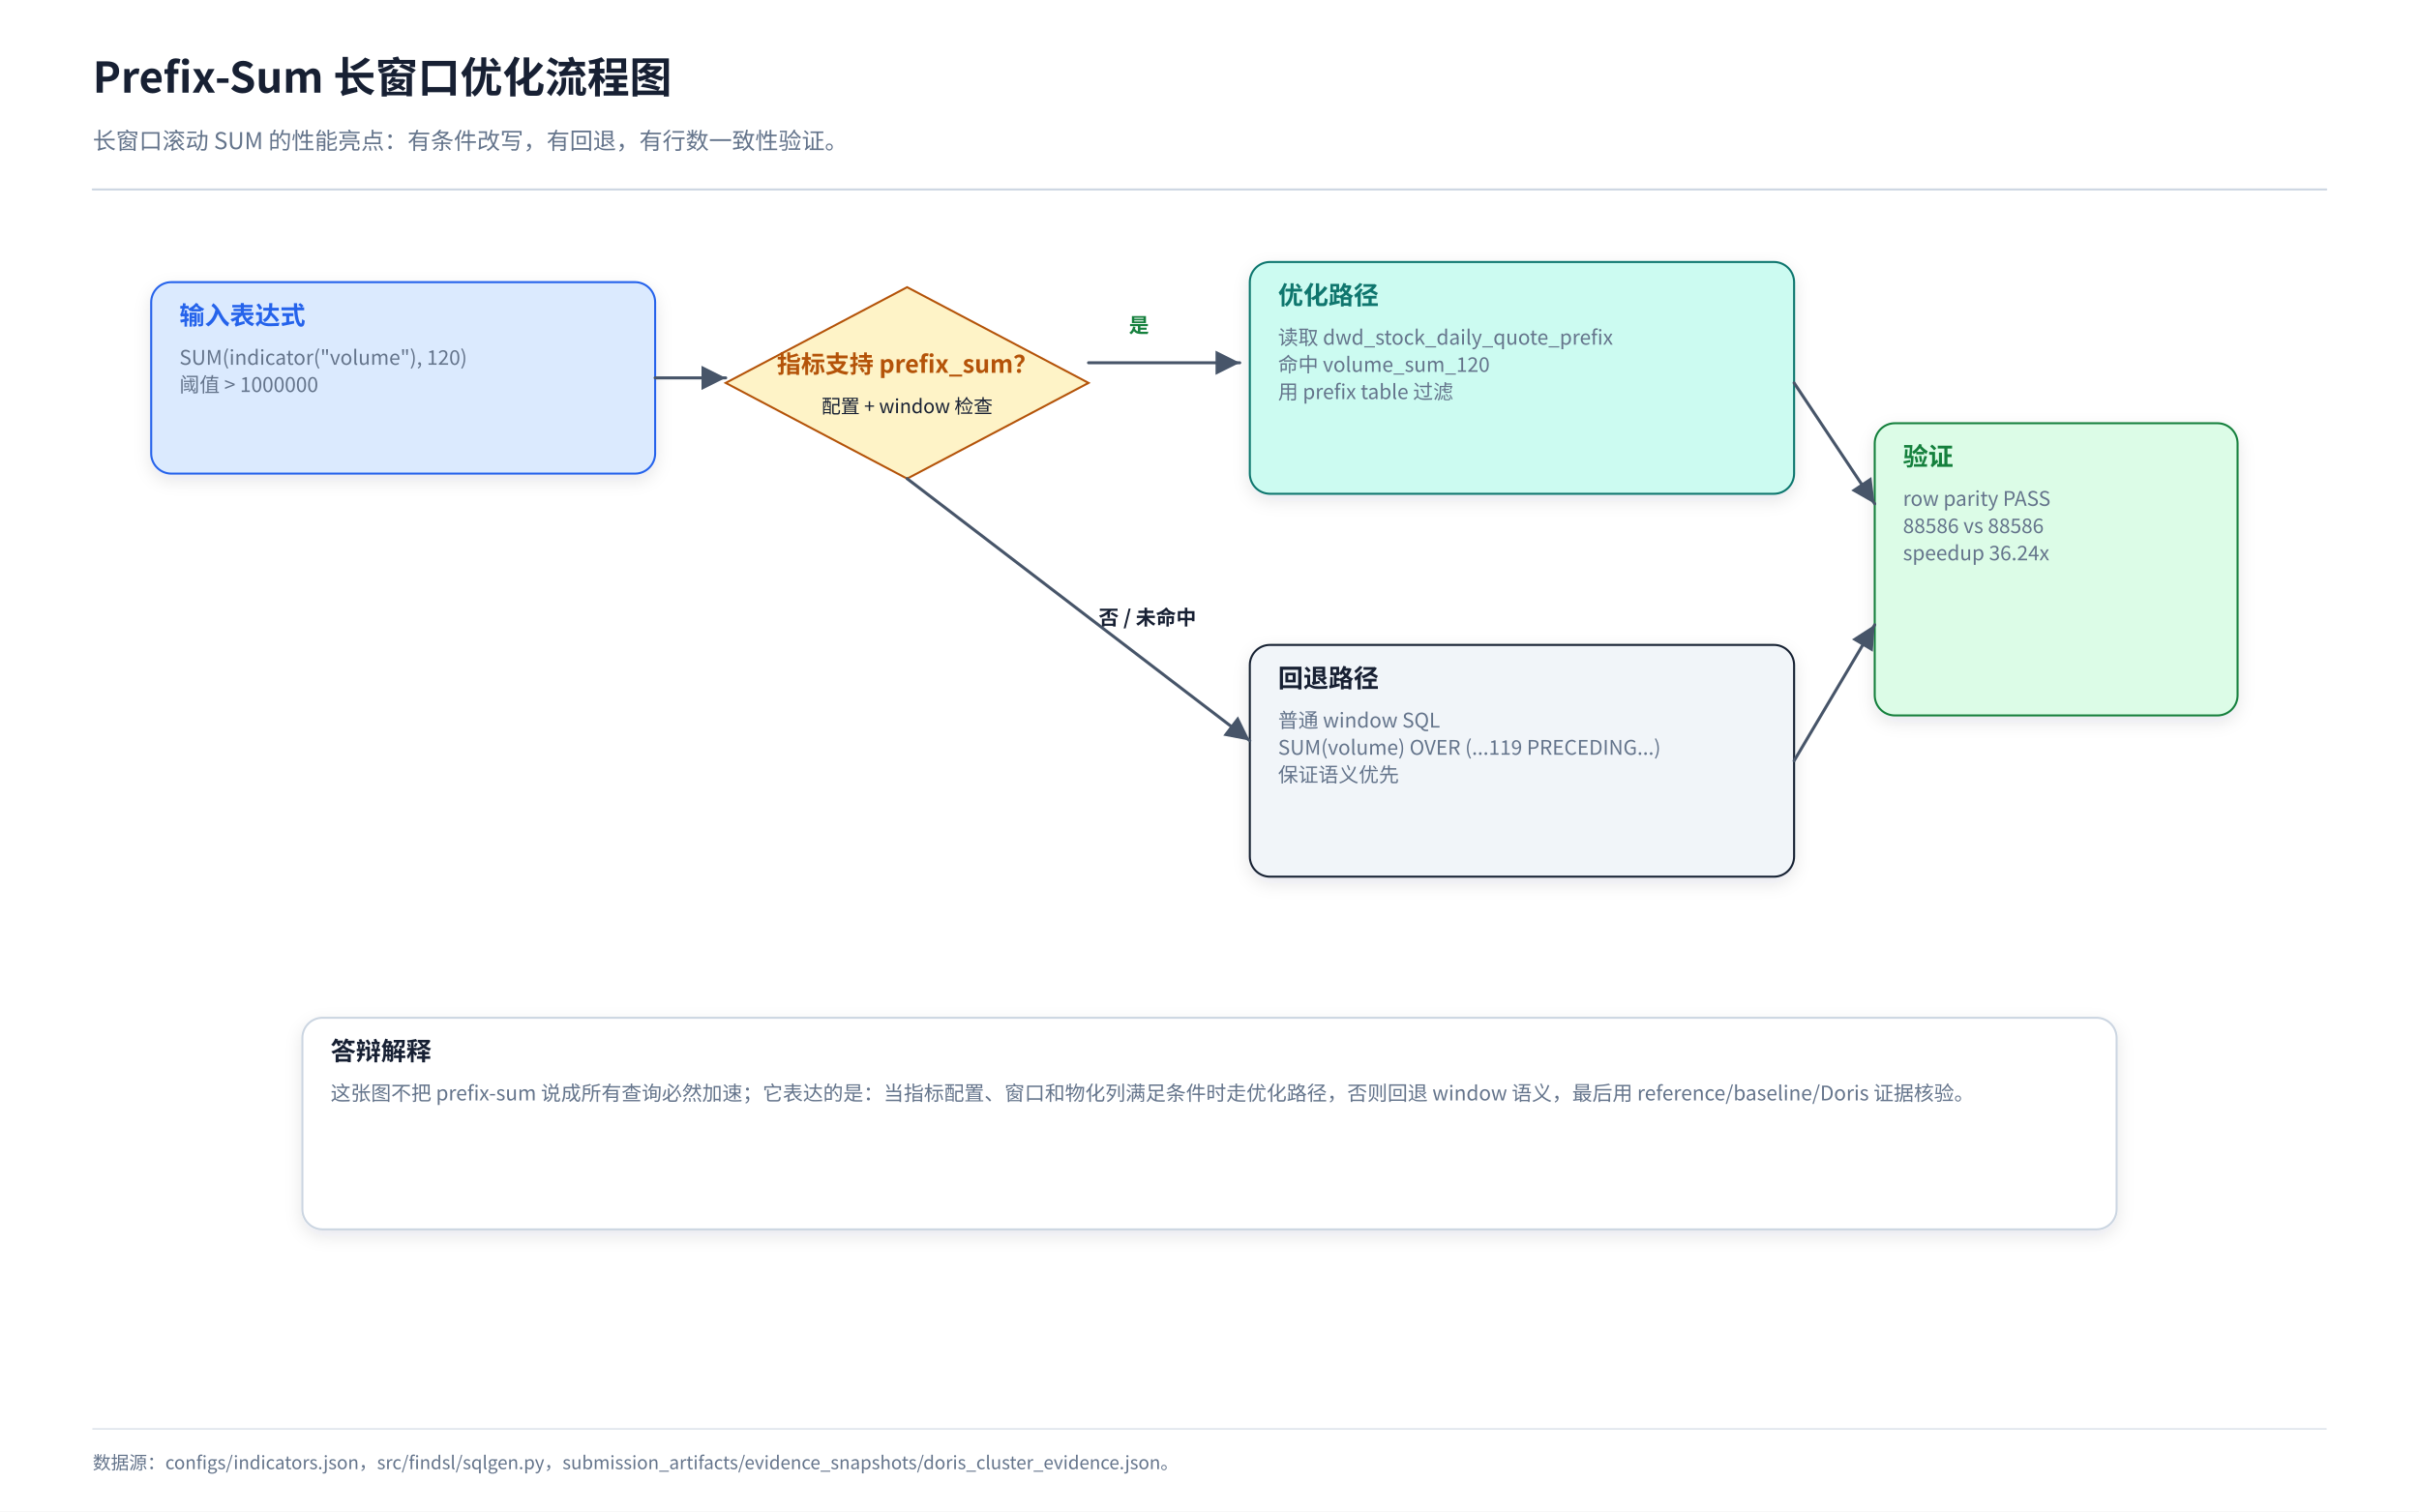
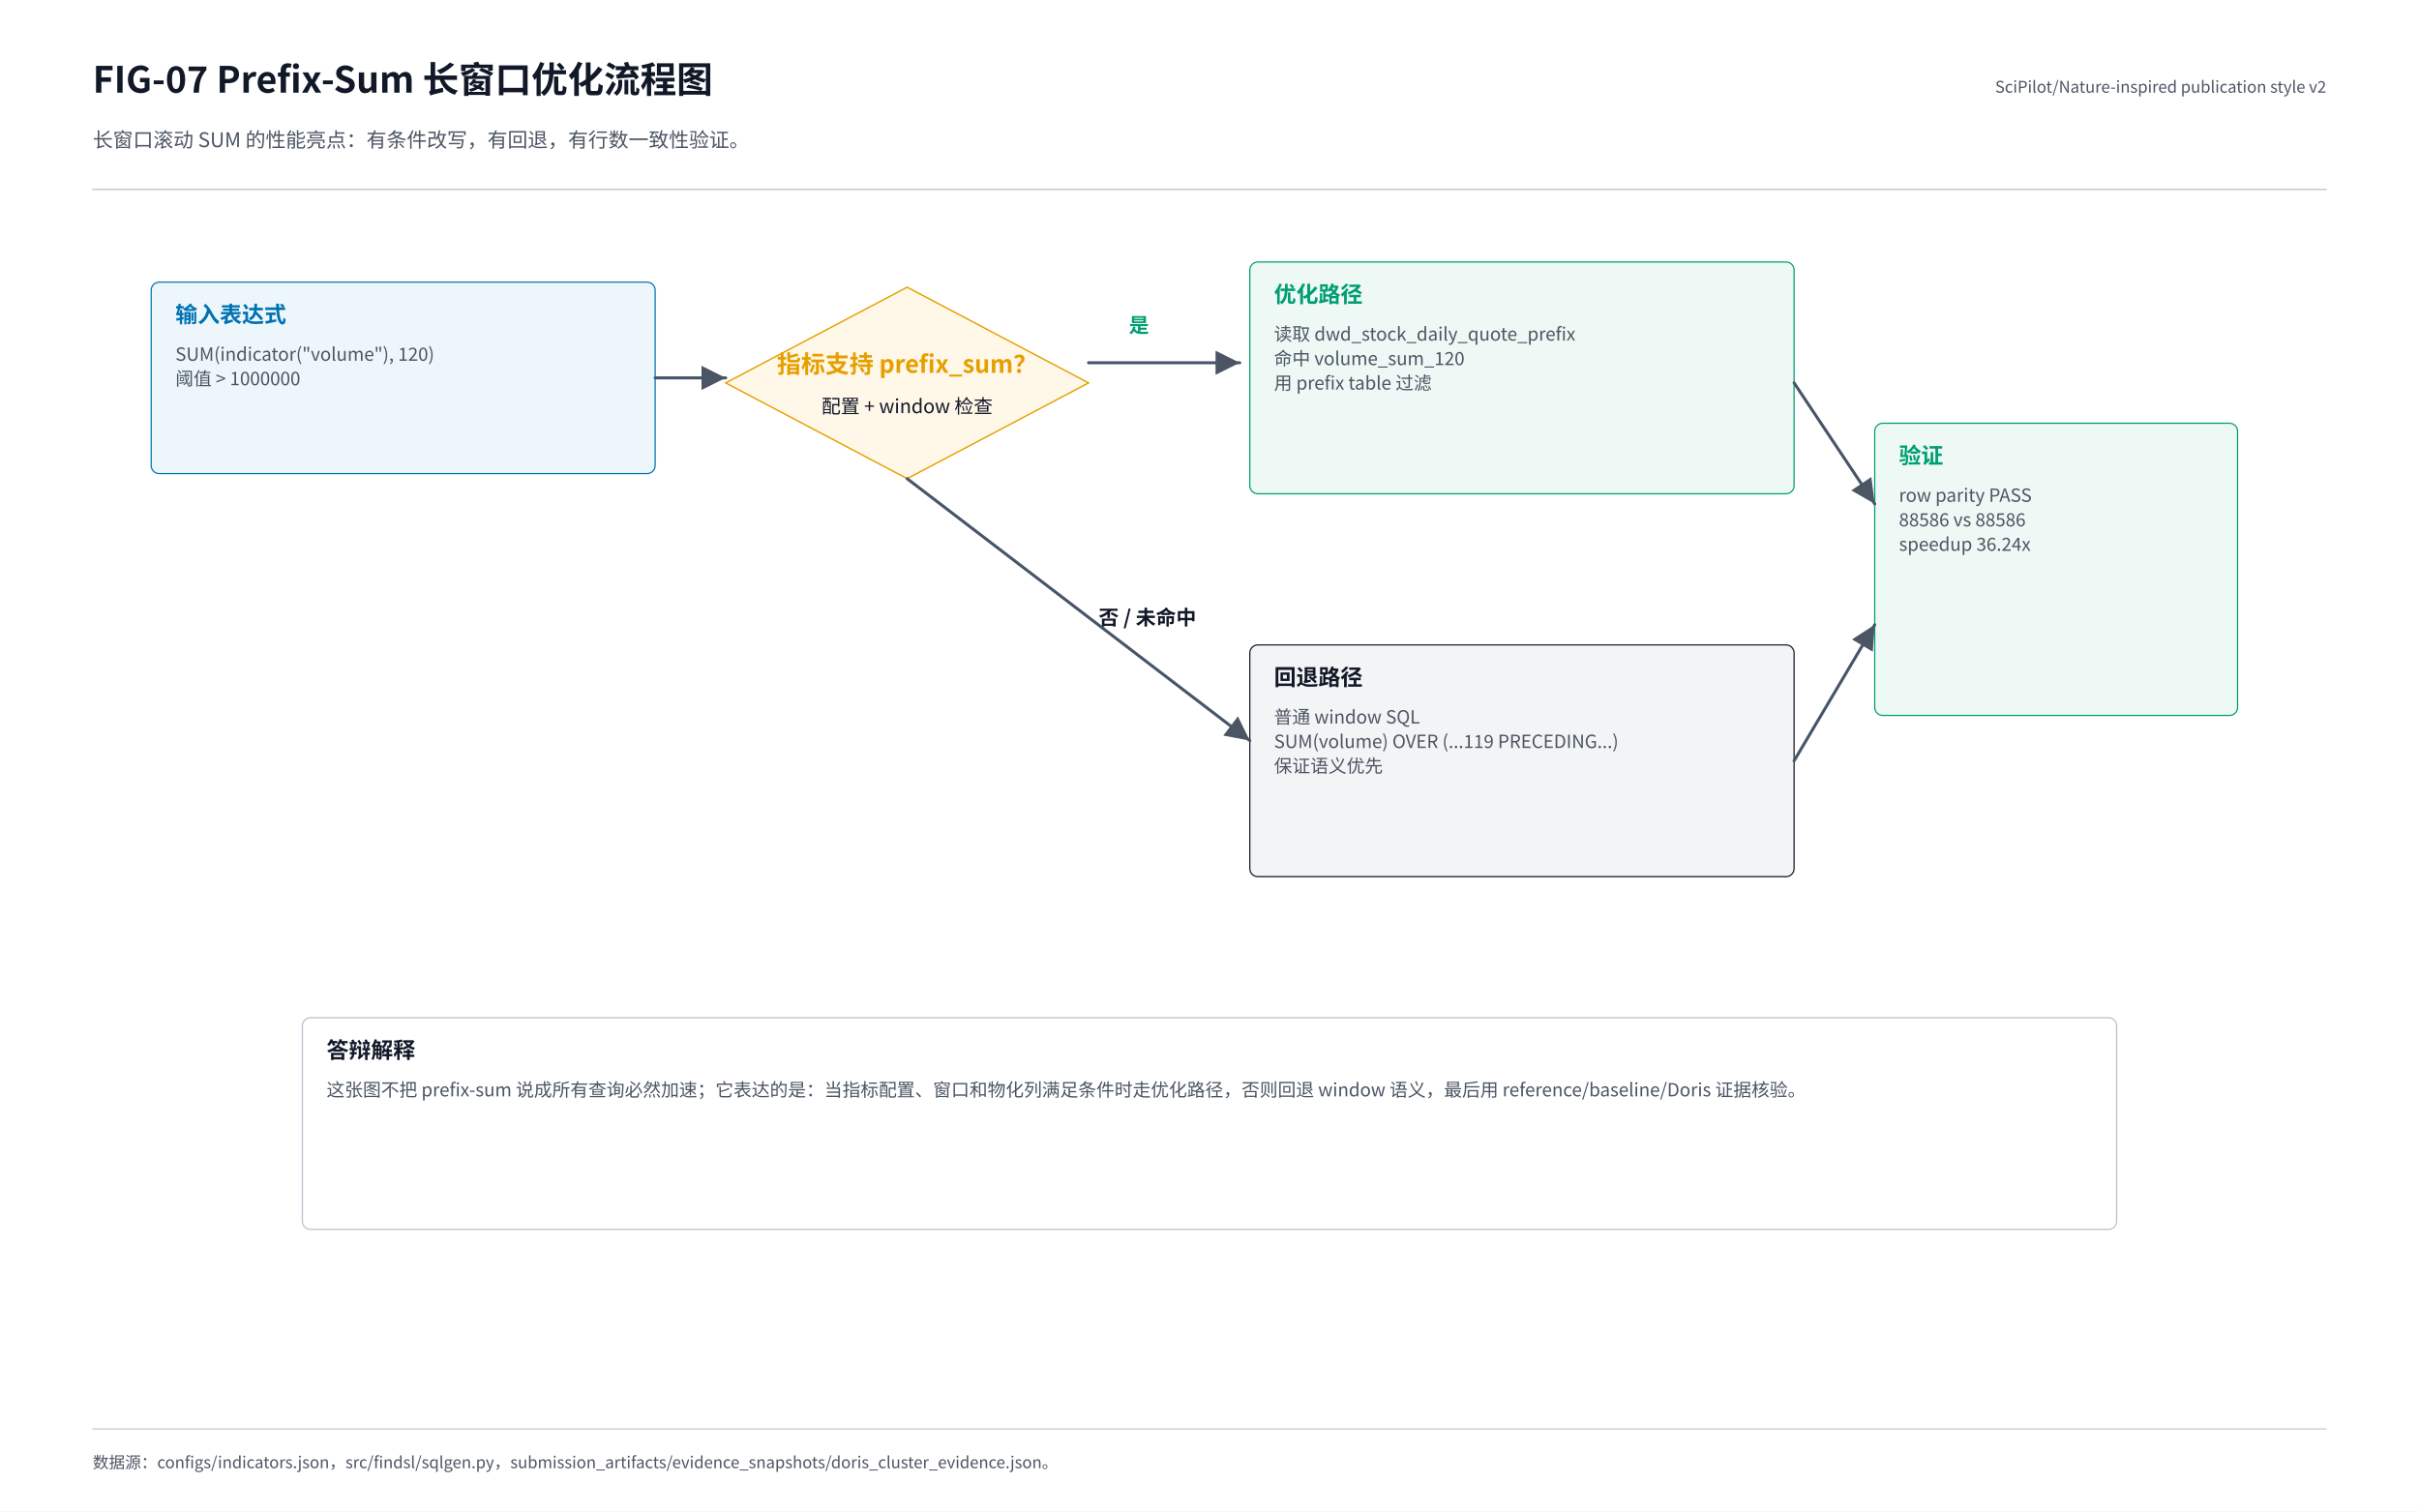
- <svg xmlns="http://www.w3.org/2000/svg" width="2400" height="1500" viewBox="0 0 2400 1500" role="img" aria-label="Prefix-Sum 长窗口优化流程图">
+ <svg xmlns="http://www.w3.org/2000/svg" width="2400" height="1500" viewBox="0 0 2400 1500" role="img" aria-label="FIG-07  Prefix-Sum 长窗口优化流程图">
  <rect x="0" y="0" width="2400" height="1500" fill="#ffffff" />
  <defs>
    <marker id="arrow" markerWidth="12" markerHeight="12" refX="10" refY="6" orient="auto">
-       <path d="M2,2 L10,6 L2,10 Z" fill="#475569" />
+       <path d="M2,2 L10,6 L2,10 Z" fill="#4b5563" />
    </marker>
-     <filter id="shadow" x="-10%" y="-10%" width="120%" height="130%">
-       <feDropShadow dx="0" dy="6" stdDeviation="8" flood-color="#0f172a" flood-opacity="0.10" />
-     </filter>
  </defs>
-   <text x="92.0" y="92.0" font-family="Microsoft YaHei, SimSun, Noto Sans CJK SC, Arial, sans-serif" font-size="42" font-weight="800" fill="#172033" text-anchor="start">
-     <tspan x="92.0" dy="0.0">Prefix-Sum 长窗口优化流程图</tspan>
+   <text x="92.0" y="92.0" font-family="Microsoft YaHei, SimSun, Noto Sans CJK SC, Arial, sans-serif" font-size="36" font-weight="800" fill="#111827" text-anchor="start">
+     <tspan x="92.0" dy="0.0">FIG-07  Prefix-Sum 长窗口优化流程图</tspan>
  </text>
-   <text x="92.0" y="148.0" font-family="Microsoft YaHei, SimSun, Noto Sans CJK SC, Arial, sans-serif" font-size="23" font-weight="400" fill="#64748b" text-anchor="start">
+   <text x="92.0" y="146.0" font-family="Microsoft YaHei, SimSun, Noto Sans CJK SC, Arial, sans-serif" font-size="20" font-weight="400" fill="#4b5563" text-anchor="start">
    <tspan x="92.0" dy="0.0">长窗口滚动 SUM 的性能亮点：有条件改写，有回退，有行数一致性验证。</tspan>
  </text>
-   <line x1="92.0" y1="188.0" x2="2308.0" y2="188.0" stroke="#cbd5e1" stroke-width="2" stroke-linecap="round" />
-   <rect x="150.0" y="280.0" width="500.0" height="190.0" rx="20" fill="#dbeafe" stroke="#2563eb" stroke-width="2" filter="url(#shadow)" />
-   <text x="178.0" y="322.0" font-family="Microsoft YaHei, SimSun, Noto Sans CJK SC, Arial, sans-serif" font-size="25" font-weight="800" fill="#2563eb" text-anchor="start">
-     <tspan x="178.0" dy="0.0">输入表达式</tspan>
+   <text x="2308.0" y="92.0" font-family="Microsoft YaHei, SimSun, Noto Sans CJK SC, Arial, sans-serif" font-size="16" font-weight="400" fill="#4b5563" text-anchor="end">
+     <tspan x="2308.0" dy="0.0">SciPilot/Nature-inspired publication style v2</tspan>
  </text>
-   <text x="178.0" y="362.0" font-family="Microsoft YaHei, SimSun, Noto Sans CJK SC, Arial, sans-serif" font-size="20" font-weight="400" fill="#64748b" text-anchor="start">
-     <tspan x="178.0" dy="0.0">SUM(indicator("volume"), 120)</tspan>
-     <tspan x="178.0" dy="27.0">阈值 &gt; 1000000</tspan>
+   <line x1="92.0" y1="188.0" x2="2308.0" y2="188.0" stroke="#b8c0cc" stroke-width="1.2" stroke-linecap="round" />
+   <rect x="150.0" y="280.0" width="500.0" height="190.0" rx="8" fill="#edf6fb" stroke="#0072B2" stroke-width="1.2" />
+   <text x="174.0" y="320.0" font-family="Microsoft YaHei, SimSun, Noto Sans CJK SC, Arial, sans-serif" font-size="22" font-weight="800" fill="#0072B2" text-anchor="start">
+     <tspan x="174.0" dy="0.0">输入表达式</tspan>
  </text>
-   <polygon points="900.0,285.0 1080.0,380.0 900.0,475.0 720.0,380.0" fill="#fef3c7" stroke="#b45309" stroke-width="2" />
-   <text x="900.0" y="370.0" font-family="Microsoft YaHei, SimSun, Noto Sans CJK SC, Arial, sans-serif" font-size="24" font-weight="800" fill="#b45309" text-anchor="middle">
+   <text x="174.0" y="358.0" font-family="Microsoft YaHei, SimSun, Noto Sans CJK SC, Arial, sans-serif" font-size="18" font-weight="400" fill="#4b5563" text-anchor="start">
+     <tspan x="174.0" dy="0.0">SUM(indicator("volume"), 120)</tspan>
+     <tspan x="174.0" dy="24.3">阈值 &gt; 1000000</tspan>
+   </text>
+   <polygon points="900.0,285.0 1080.0,380.0 900.0,475.0 720.0,380.0" fill="#fff8e8" stroke="#E69F00" stroke-width="1.4" />
+   <text x="900.0" y="370.0" font-family="Microsoft YaHei, SimSun, Noto Sans CJK SC, Arial, sans-serif" font-size="24" font-weight="800" fill="#E69F00" text-anchor="middle">
    <tspan x="900.0" dy="0.0">指标支持 prefix_sum？</tspan>
  </text>
-   <text x="900.0" y="410.0" font-family="Microsoft YaHei, SimSun, Noto Sans CJK SC, Arial, sans-serif" font-size="19" font-weight="400" fill="#172033" text-anchor="middle">
+   <text x="900.0" y="410.0" font-family="Microsoft YaHei, SimSun, Noto Sans CJK SC, Arial, sans-serif" font-size="19" font-weight="400" fill="#111827" text-anchor="middle">
    <tspan x="900.0" dy="0.0">配置 + window 检查</tspan>
  </text>
-   <rect x="1240.0" y="260.0" width="540.0" height="230.0" rx="20" fill="#ccfbf1" stroke="#0f766e" stroke-width="2" filter="url(#shadow)" />
-   <text x="1268.0" y="302.0" font-family="Microsoft YaHei, SimSun, Noto Sans CJK SC, Arial, sans-serif" font-size="25" font-weight="800" fill="#0f766e" text-anchor="start">
-     <tspan x="1268.0" dy="0.0">优化路径</tspan>
+   <rect x="1240.0" y="260.0" width="540.0" height="230.0" rx="8" fill="#eef8f4" stroke="#009E73" stroke-width="1.2" />
+   <text x="1264.0" y="300.0" font-family="Microsoft YaHei, SimSun, Noto Sans CJK SC, Arial, sans-serif" font-size="22" font-weight="800" fill="#009E73" text-anchor="start">
+     <tspan x="1264.0" dy="0.0">优化路径</tspan>
  </text>
-   <text x="1268.0" y="342.0" font-family="Microsoft YaHei, SimSun, Noto Sans CJK SC, Arial, sans-serif" font-size="20" font-weight="400" fill="#64748b" text-anchor="start">
-     <tspan x="1268.0" dy="0.0">读取 dwd_stock_daily_quote_prefix</tspan>
-     <tspan x="1268.0" dy="27.0">命中 volume_sum_120</tspan>
-     <tspan x="1268.0" dy="27.0">用 prefix table 过滤</tspan>
+   <text x="1264.0" y="338.0" font-family="Microsoft YaHei, SimSun, Noto Sans CJK SC, Arial, sans-serif" font-size="18" font-weight="400" fill="#4b5563" text-anchor="start">
+     <tspan x="1264.0" dy="0.0">读取 dwd_stock_daily_quote_prefix</tspan>
+     <tspan x="1264.0" dy="24.3">命中 volume_sum_120</tspan>
+     <tspan x="1264.0" dy="24.3">用 prefix table 过滤</tspan>
  </text>
-   <rect x="1240.0" y="640.0" width="540.0" height="230.0" rx="20" fill="#f1f5f9" stroke="#172033" stroke-width="2" filter="url(#shadow)" />
-   <text x="1268.0" y="682.0" font-family="Microsoft YaHei, SimSun, Noto Sans CJK SC, Arial, sans-serif" font-size="25" font-weight="800" fill="#172033" text-anchor="start">
-     <tspan x="1268.0" dy="0.0">回退路径</tspan>
+   <rect x="1240.0" y="640.0" width="540.0" height="230.0" rx="8" fill="#f3f4f6" stroke="#111827" stroke-width="1.2" />
+   <text x="1264.0" y="680.0" font-family="Microsoft YaHei, SimSun, Noto Sans CJK SC, Arial, sans-serif" font-size="22" font-weight="800" fill="#111827" text-anchor="start">
+     <tspan x="1264.0" dy="0.0">回退路径</tspan>
  </text>
-   <text x="1268.0" y="722.0" font-family="Microsoft YaHei, SimSun, Noto Sans CJK SC, Arial, sans-serif" font-size="20" font-weight="400" fill="#64748b" text-anchor="start">
-     <tspan x="1268.0" dy="0.0">普通 window SQL</tspan>
-     <tspan x="1268.0" dy="27.0">SUM(volume) OVER (...119 PRECEDING...)</tspan>
-     <tspan x="1268.0" dy="27.0">保证语义优先</tspan>
+   <text x="1264.0" y="718.0" font-family="Microsoft YaHei, SimSun, Noto Sans CJK SC, Arial, sans-serif" font-size="18" font-weight="400" fill="#4b5563" text-anchor="start">
+     <tspan x="1264.0" dy="0.0">普通 window SQL</tspan>
+     <tspan x="1264.0" dy="24.3">SUM(volume) OVER (...119 PRECEDING...)</tspan>
+     <tspan x="1264.0" dy="24.3">保证语义优先</tspan>
  </text>
-   <rect x="1860.0" y="420.0" width="360.0" height="290.0" rx="20" fill="#dcfce7" stroke="#15803d" stroke-width="2" filter="url(#shadow)" />
-   <text x="1888.0" y="462.0" font-family="Microsoft YaHei, SimSun, Noto Sans CJK SC, Arial, sans-serif" font-size="25" font-weight="800" fill="#15803d" text-anchor="start">
-     <tspan x="1888.0" dy="0.0">验证</tspan>
+   <rect x="1860.0" y="420.0" width="360.0" height="290.0" rx="8" fill="#eef8f4" stroke="#009E73" stroke-width="1.2" />
+   <text x="1884.0" y="460.0" font-family="Microsoft YaHei, SimSun, Noto Sans CJK SC, Arial, sans-serif" font-size="22" font-weight="800" fill="#009E73" text-anchor="start">
+     <tspan x="1884.0" dy="0.0">验证</tspan>
  </text>
-   <text x="1888.0" y="502.0" font-family="Microsoft YaHei, SimSun, Noto Sans CJK SC, Arial, sans-serif" font-size="20" font-weight="400" fill="#64748b" text-anchor="start">
-     <tspan x="1888.0" dy="0.0">row parity PASS</tspan>
-     <tspan x="1888.0" dy="27.0">88586 vs 88586</tspan>
-     <tspan x="1888.0" dy="27.0">speedup 36.24x</tspan>
+   <text x="1884.0" y="498.0" font-family="Microsoft YaHei, SimSun, Noto Sans CJK SC, Arial, sans-serif" font-size="18" font-weight="400" fill="#4b5563" text-anchor="start">
+     <tspan x="1884.0" dy="0.0">row parity PASS</tspan>
+     <tspan x="1884.0" dy="24.3">88586 vs 88586</tspan>
+     <tspan x="1884.0" dy="24.3">speedup 36.24x</tspan>
  </text>
  <line x1="650.0" y1="375.0" x2="720.0" y2="375.0" stroke="#475569" stroke-width="3" stroke-linecap="round" marker-end="url(#arrow)" />
  <line x1="1080.0" y1="360.0" x2="1230.0" y2="360.0" stroke="#475569" stroke-width="3" stroke-linecap="round" marker-end="url(#arrow)" />
-   <text x="1120.0" y="330.0" font-family="Microsoft YaHei, SimSun, Noto Sans CJK SC, Arial, sans-serif" font-size="20" font-weight="800" fill="#15803d" text-anchor="start">
+   <text x="1120.0" y="330.0" font-family="Microsoft YaHei, SimSun, Noto Sans CJK SC, Arial, sans-serif" font-size="20" font-weight="800" fill="#009E73" text-anchor="start">
    <tspan x="1120.0" dy="0.0">是</tspan>
  </text>
  <line x1="900.0" y1="475.0" x2="1240.0" y2="735.0" stroke="#475569" stroke-width="3" stroke-linecap="round" marker-end="url(#arrow)" />
-   <text x="1090.0" y="620.0" font-family="Microsoft YaHei, SimSun, Noto Sans CJK SC, Arial, sans-serif" font-size="20" font-weight="800" fill="#172033" text-anchor="start">
+   <text x="1090.0" y="620.0" font-family="Microsoft YaHei, SimSun, Noto Sans CJK SC, Arial, sans-serif" font-size="20" font-weight="800" fill="#111827" text-anchor="start">
    <tspan x="1090.0" dy="0.0">否 / 未命中</tspan>
  </text>
  <line x1="1780.0" y1="380.0" x2="1860.0" y2="500.0" stroke="#475569" stroke-width="3" stroke-linecap="round" marker-end="url(#arrow)" />
  <line x1="1780.0" y1="755.0" x2="1860.0" y2="620.0" stroke="#475569" stroke-width="3" stroke-linecap="round" marker-end="url(#arrow)" />
-   <rect x="300.0" y="1010.0" width="1800.0" height="210.0" rx="20" fill="#ffffff" stroke="#cbd5e1" stroke-width="2" filter="url(#shadow)" />
-   <text x="328.0" y="1052.0" font-family="Microsoft YaHei, SimSun, Noto Sans CJK SC, Arial, sans-serif" font-size="25" font-weight="800" fill="#172033" text-anchor="start">
-     <tspan x="328.0" dy="0.0">答辩解释</tspan>
+   <rect x="300.0" y="1010.0" width="1800.0" height="210.0" rx="8" fill="#ffffff" stroke="#b8c0cc" stroke-width="1.2" />
+   <text x="324.0" y="1050.0" font-family="Microsoft YaHei, SimSun, Noto Sans CJK SC, Arial, sans-serif" font-size="22" font-weight="800" fill="#111827" text-anchor="start">
+     <tspan x="324.0" dy="0.0">答辩解释</tspan>
  </text>
-   <text x="328.0" y="1092.0" font-family="Microsoft YaHei, SimSun, Noto Sans CJK SC, Arial, sans-serif" font-size="20" font-weight="400" fill="#64748b" text-anchor="start">
-     <tspan x="328.0" dy="0.0">这张图不把 prefix-sum 说成所有查询必然加速；它表达的是：当指标配置、窗口和物化列满足条件时走优化路径，否则回退 window 语义，最后用 reference/baseline/Doris 证据核验。</tspan>
+   <text x="324.0" y="1088.0" font-family="Microsoft YaHei, SimSun, Noto Sans CJK SC, Arial, sans-serif" font-size="18" font-weight="400" fill="#4b5563" text-anchor="start">
+     <tspan x="324.0" dy="0.0">这张图不把 prefix-sum 说成所有查询必然加速；它表达的是：当指标配置、窗口和物化列满足条件时走优化路径，否则回退 window 语义，最后用 reference/baseline/Doris 证据核验。</tspan>
  </text>
-   <line x1="92.0" y1="1418.0" x2="2308.0" y2="1418.0" stroke="#cbd5e1" stroke-width="1" stroke-linecap="round" />
-   <text x="92.0" y="1458.0" font-family="Microsoft YaHei, SimSun, Noto Sans CJK SC, Arial, sans-serif" font-size="18" font-weight="400" fill="#64748b" text-anchor="start">
+   <line x1="92.0" y1="1418.0" x2="2308.0" y2="1418.0" stroke="#b8c0cc" stroke-width="1" stroke-linecap="round" />
+   <text x="92.0" y="1457.0" font-family="Microsoft YaHei, SimSun, Noto Sans CJK SC, Arial, sans-serif" font-size="16" font-weight="400" fill="#4b5563" text-anchor="start">
    <tspan x="92.0" dy="0.0">数据源：configs/indicators.json，src/findsl/sqlgen.py，submission_artifacts/evidence_snapshots/doris_cluster_evidence.json。</tspan>
  </text>
</svg>
